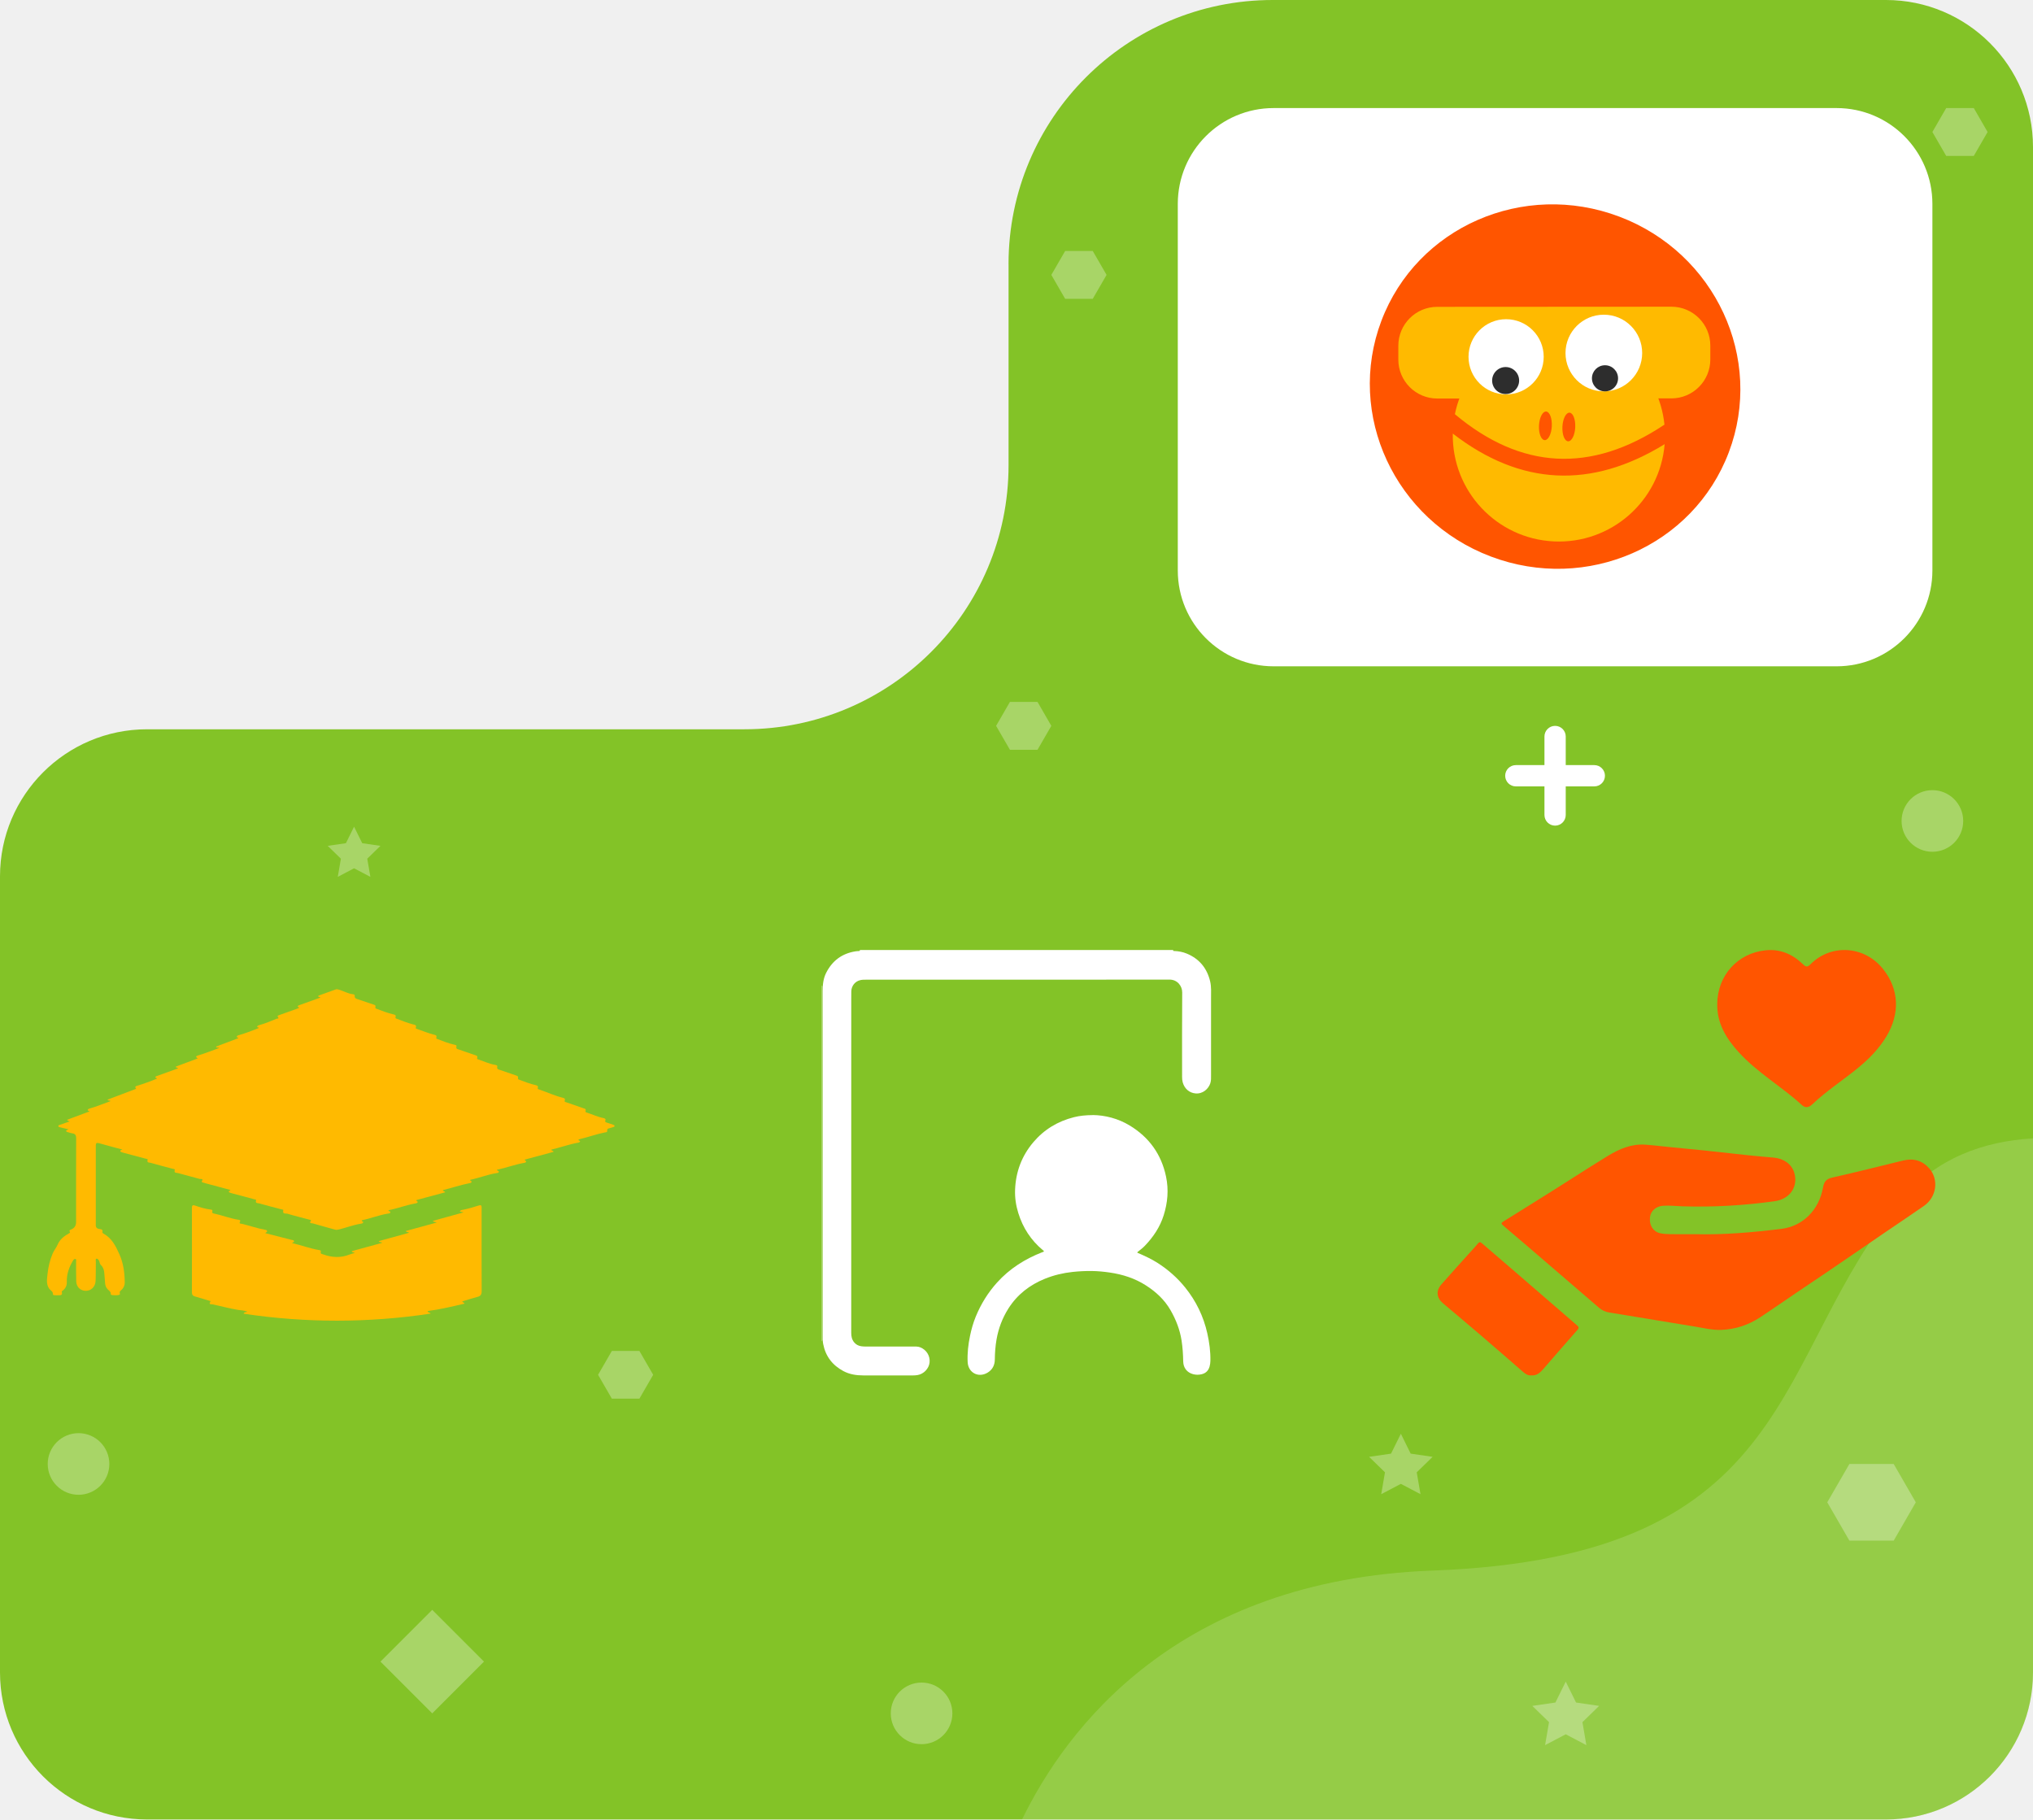
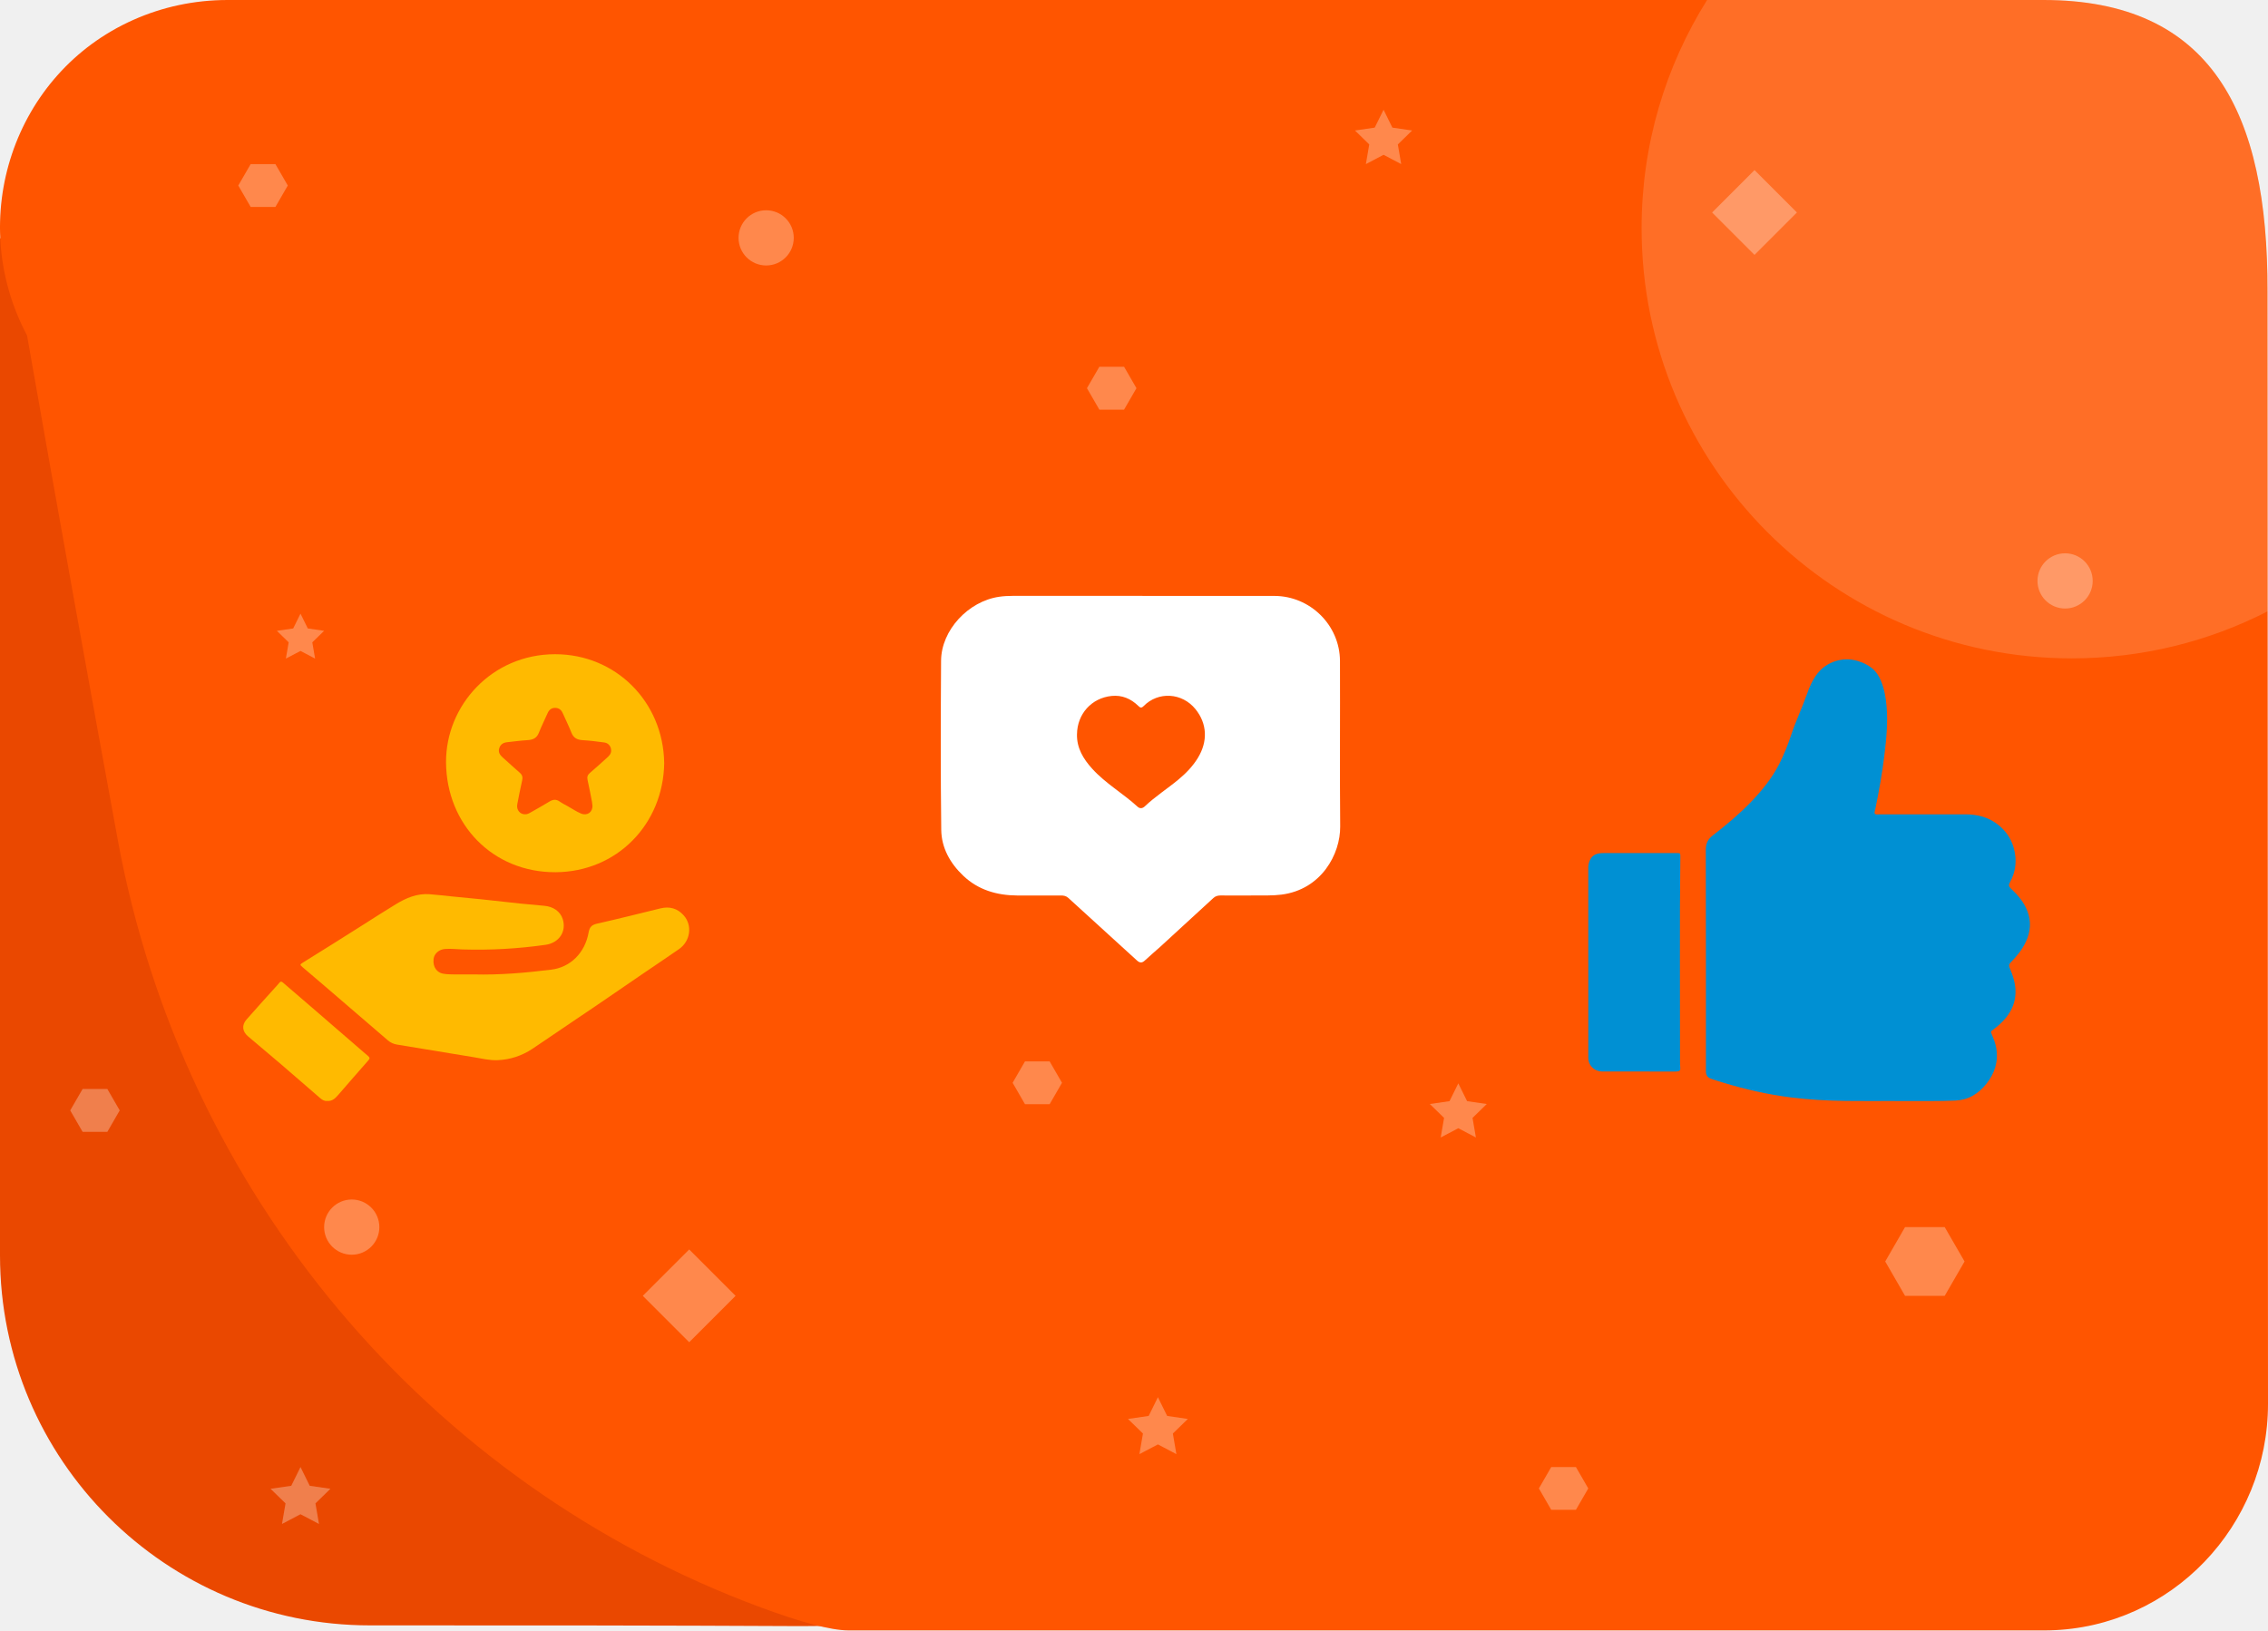
- <svg xmlns="http://www.w3.org/2000/svg" id="Layer_2" viewBox="0 0 875 783.07">
+ <svg xmlns="http://www.w3.org/2000/svg" id="Layer_2" viewBox="0 0 1089.25 783.1">
  <defs>
-     <style>.cls-1{fill:#f50;}.cls-2,.cls-3,.cls-4{fill:#fff;}.cls-5{fill:#ffba00;}.cls-6{fill:#83c327;}.cls-7{fill:#2d2d2d;}.cls-3{opacity:.15;}.cls-4{opacity:.3;}</style>
+     <style>.cls-1{fill:#0090d3;}.cls-2{fill:#f50;}.cls-3{fill:#ea4800;}.cls-4,.cls-5,.cls-6{fill:#fff;}.cls-7{fill:#ffba00;}.cls-5{opacity:.15;}.cls-6{opacity:.3;}</style>
  </defs>
  <g id="Layer_1-2">
-     <path class="cls-6" d="m434.08,113.69v86.49c0,62.79-50.9,113.69-113.69,113.69H63.3c-34.96,0-63.3,28.34-63.3,63.3v342.6c0,34.96,28.34,63.3,63.3,63.3h748.4c34.96,0,63.3-28.34,63.3-63.3V63.3c0-34.96-28.34-63.3-63.3-63.3h-263.94c-62.79,0-113.69,50.9-113.69,113.69Z" />
-     <path class="cls-3" d="m439.89,783.07h371.82c34.96,0,63.3-28.34,63.3-63.3v-229.83c-21.53,1.25-41.64,8.59-56.56,26.27-56.56,67.01-42.96,153.88-201.85,159.74-110.04,4.06-157.76,68.12-176.71,107.13Z" />
-     <rect class="cls-4" x="698.18" y="175.23" width="28.8" height="28.8" transform="translate(342.8 -448.33) rotate(45)" />
-     <rect class="cls-4" x="170.27" y="699.37" width="31.51" height="31.51" transform="translate(560.16 77.92) rotate(45)" />
-     <circle class="cls-4" cx="831.7" cy="353.33" r="13.26" />
-     <circle class="cls-4" cx="704.82" cy="548.09" r="13.26" />
-     <circle class="cls-4" cx="33.8" cy="630.07" r="13.26" />
-     <circle class="cls-4" cx="396.64" cy="737.41" r="13.26" />
-     <polygon class="cls-4" points="152.39 355.8 155.9 362.9 163.74 364.04 158.07 369.57 159.41 377.39 152.39 373.7 145.38 377.39 146.72 369.57 141.04 364.04 148.88 362.9 152.39 355.8" />
-     <polygon class="cls-4" points="673.89 723.74 678.33 732.74 688.26 734.19 681.08 741.19 682.77 751.08 673.89 746.41 665 751.08 666.7 741.19 659.51 734.19 669.45 732.74 673.89 723.74" />
-     <polygon class="cls-4" points="602.93 617.06 607.15 625.62 616.6 627 609.76 633.66 611.38 643.07 602.93 638.63 594.48 643.07 596.09 633.66 589.25 627 598.7 625.62 602.93 617.06" />
-     <polygon class="cls-4" points="534.42 140.27 538.66 148.87 548.15 150.25 541.29 156.94 542.91 166.39 534.42 161.93 525.94 166.39 527.56 156.94 520.69 150.25 530.18 148.87 534.42 140.27" />
-     <polygon class="cls-4" points="470.32 108.02 458.44 108.02 452.49 118.31 458.44 128.61 470.32 128.61 476.27 118.31 470.32 108.02" />
-     <polygon class="cls-4" points="446.55 302.1 434.67 302.1 428.72 312.4 434.67 322.69 446.55 322.69 452.49 312.4 446.55 302.1" />
-     <polygon class="cls-4" points="849.52 46.51 837.64 46.51 831.69 56.81 837.64 67.1 849.52 67.1 855.46 56.81 849.52 46.51" />
-     <polygon class="cls-4" points="275.2 581.42 263.34 581.42 257.41 591.69 263.34 601.96 275.2 601.96 281.13 591.69 275.2 581.42" />
-     <polygon class="cls-4" points="815.04 630.07 795.98 630.07 786.45 646.57 795.98 663.07 815.04 663.07 824.56 646.57 815.04 630.07" />
-     <rect class="cls-2" x="506.92" y="46.51" width="324.78" height="240.26" rx="41.24" ry="41.24" />
-     <path id="Rectangle_859" class="cls-2" d="m669.31,312.4h0c2.53,0,4.58,2.05,4.58,4.58v33.78c0,2.53-2.05,4.58-4.58,4.58h0c-2.53,0-4.58-2.05-4.58-4.58v-33.78c0-2.53,2.05-4.58,4.58-4.58Z" />
-     <path id="Rectangle_860" class="cls-2" d="m647.83,333.87h0c0-2.53,2.05-4.58,4.58-4.58h33.78c2.53,0,4.58,2.05,4.58,4.58h0c0,2.53-2.05,4.58-4.58,4.58h-33.78c-2.53,0-4.58-2.05-4.58-4.58Z" />
+     <path class="cls-3" d="m0,114.25v488.75c0,98.18,79.62,177.76,177.8,177.69,67.25-.05,142.97.02,207.06.36C771.47,783.1,0,114.25,0,114.25Z" />
+     <path class="cls-2" d="m981.64,783.1H407.53c-8.68,0-23.4-4.12-41.84-10.93-160.88-59.5-278.07-199.95-309.1-368.64-12.83-69.78-27.69-151.89-43.61-242.44C-16.73,105.25,6.33,35.2,64.11,9.52,77.83,3.42,93.09,0,109.34,0h872.05c80.69,0,107.88,53.98,107.62,139.91l.24,534.35c.03,58.6-46.33,107.4-104.91,108.81-.9.02-1.8.03-2.7.03Z" />
+     <path class="cls-5" d="m1089.08,293.63l-.07-153.72c.26-85.93-26.93-139.91-107.62-139.91h-161.53c-19.92,31.77-31.45,69.33-31.45,109.6,0,114.12,92.51,206.62,206.62,206.62,33.87,0,65.83-8.15,94.04-22.59Z" />
    <g id="Sdi2Qk">
-       <path class="cls-1" d="m739.1,432.04c-.18,8.32,3.83,14.84,9.13,20.69,8.04,8.9,18.58,14.85,27.35,22.91,1.41,1.3,3.01,1,4.32-.26,6.27-5.97,13.58-10.61,20.21-16.12,4.51-3.75,8.59-7.93,11.7-13.03,6.04-9.9,5.61-20.57-1.44-29.3-8.03-9.95-22.39-10.83-31.22-1.84-1.39,1.42-2.17.88-3.26-.18-4.44-4.32-9.76-6.55-15.97-5.92-12.09,1.23-20.7,10.86-20.83,23.05Z" />
+       <path class="cls-4" d="m548.67,286.23c21.11,0,42.21,0,63.32,0,17.23.01,31.49,14.02,31.56,31.23.1,26.51-.14,53.02.1,79.52.12,13.21-9.02,30.3-28.24,32.72-4.26.54-8.51.35-12.76.4-5.47.07-10.94.03-16.42,0-1.34,0-2.48.3-3.5,1.24-8.46,7.8-16.93,15.58-25.42,23.34-2.46,2.25-5.05,4.37-7.48,6.66-1.41,1.33-2.5,1.17-3.84-.06-5.96-5.48-11.96-10.91-17.95-16.36-4.99-4.54-9.99-9.07-14.96-13.64-1.03-.95-2.2-1.17-3.52-1.17-7.04.02-14.07.05-21.11,0-9.71-.07-18.58-2.63-25.78-9.44-6.32-5.98-10.52-13.41-10.62-22.11-.33-27.07-.25-54.15-.08-81.23.09-14.6,13.01-28.52,27.87-30.69,2.12-.31,4.23-.43,6.37-.43,20.82,0,41.64,0,62.47,0Zm-31.43,66.45c-.14,6.64,3.06,11.85,7.29,16.53,6.42,7.1,14.84,11.86,21.84,18.29,1.13,1.03,2.4.8,3.45-.2,5-4.76,10.85-8.47,16.14-12.87,3.6-2.99,6.86-6.33,9.35-10.41,4.83-7.91,4.48-16.43-1.15-23.4-6.41-7.94-17.88-8.65-24.93-1.47-1.11,1.13-1.73.7-2.6-.15-3.55-3.45-7.79-5.23-12.75-4.73-9.66.98-16.53,8.67-16.63,18.41Z" />
    </g>
-     <path class="cls-1" d="m729.26,531.17c12.96.33,25.2-.79,37.41-2.28,9.16-1.12,16.19-7.96,17.96-17.84.47-2.63,1.49-3.68,4.09-4.27,10.16-2.28,20.26-4.84,30.38-7.31,4.41-1.08,8.22-.04,11.23,3.37,4.25,4.81,3.19,12.38-2.28,16.18-5.9,4.1-11.88,8.08-17.82,12.13-10.63,7.25-21.19,14.6-31.9,21.74-6.96,4.64-13.79,9.45-20.76,14.06-5.07,3.34-10.63,5.16-16.66,5.41-3.87.16-7.64-.79-11.43-1.42-12.26-2.03-24.52-4.06-36.79-6.05-1.73-.28-3.18-.93-4.51-2.08-9.98-8.62-20-17.22-30.01-25.81-3.63-3.12-7.3-6.2-10.93-9.32-1.34-1.15-1.3-1.27.15-2.18,9.39-5.88,18.83-11.69,28.16-17.66,5.46-3.49,10.92-6.97,16.45-10.35,4.97-3.03,10.2-5.27,16.19-4.84,3.69.27,7.37.73,11.06,1.09,4.67.46,9.34.88,14,1.37,6.3.66,12.58,1.4,18.88,2.06,3.73.39,7.47.72,11.2,1.04,4.34.37,7.69,2.74,8.85,6.32,1.95,6.03-1.74,11.5-8.2,12.42-13.23,1.88-26.52,2.64-39.87,2.23-2.81-.09-5.62-.44-8.44-.23-2.92.22-5.19,2.26-5.49,4.78-.51,4.24,1.97,6.47,4.11,6.98,1.49.36,3.07.42,4.61.45,3.66.06,7.33.02,10.35.02Z" />
-     <path class="cls-1" d="m659.09,591.94c-1.4.15-2.49-.57-3.5-1.45-6.21-5.38-12.4-10.78-18.64-16.13-5.28-4.52-10.61-8.98-15.91-13.46-2.72-2.3-3.09-5.34-.73-8.04,4.48-5.13,9.08-10.15,13.62-15.21.72-.8,1.47-1.58,2.14-2.43.56-.72,1.04-.76,1.73-.15,4.65,4.03,9.33,8.01,13.99,12.03,8.95,7.73,17.88,15.49,26.85,23.21.82.7,1.1,1.14.24,2.11-4.89,5.52-9.69,11.11-14.53,16.66-1.38,1.58-2.84,3.06-5.24,2.86Z" />
-     <g id="aqmqyy.tif">
-       <path class="cls-2" d="m504.96,408.87c-.19.49.18.42.45.43,1.86.06,3.66.4,5.37,1.11,5.4,2.24,8.71,6.27,10.06,11.93.58,2.42.38,4.89.39,7.34.02,11,0,21.99,0,32.99,0,1.2.07,2.4-.32,3.57-.81,2.43-3.24,4.64-6.39,4.35-2.56-.23-4.69-1.95-5.48-4.76-.21-.75-.27-1.53-.27-2.32,0-12.12-.05-24.25.05-36.37.02-2.67-1.97-5.55-5.52-5.54-26.96.05-53.92.03-80.89.03-16.54,0-33.08,0-49.62.01-.82,0-1.65,0-2.45.18-2.28.49-3.87,2.44-3.94,4.82-.04,1.18-.02,2.36-.02,3.54,0,47.82,0,95.63-.01,143.45,0,1.51.26,2.89,1.25,4.09.78.95,1.78,1.47,2.96,1.67.61.1,1.23.13,1.85.14,6.8,0,13.6.01,20.4,0,1.1,0,2.19-.08,3.25.34,2.66,1.05,4.3,3.68,4.01,6.5-.27,2.65-2.51,5.01-5.24,5.45-.61.1-1.23.13-1.85.14-7.14,0-14.28,0-21.42,0-3,0-5.9-.44-8.58-1.86-4.74-2.53-7.7-6.41-8.71-11.7-.24-1.24-.2-2.55-.2-3.83,0-35.99,0-71.98,0-107.97,0-13.34.02-26.69-.02-40.03,0-2.72.25-5.36,1.48-7.82,2.63-5.25,6.83-8.39,12.65-9.31.49-.08.99-.1,1.49-.13.29-.02.48-.09.39-.44h134.89Z" />
-       <path class="cls-2" d="m353.75,424.12c.21.35.15.74.15,1.11,0,31.86,0,63.72,0,95.57,0,18.4,0,36.8,0,55.2,0,.43.08.88-.15,1.29v-153.17Z" />
-       <path class="cls-2" d="m470.44,479.9c5.18.08,10.73,1.45,15.73,4.47,8.38,5.06,13.69,12.4,15.7,22.05,1.18,5.64.7,11.15-1.02,16.62-1.59,5.06-4.45,9.31-8.08,13.1-.89.93-1.9,1.71-2.91,2.5-.53.42-.52.44.08.7,2.87,1.23,5.69,2.54,8.33,4.23,4.5,2.89,8.47,6.39,11.82,10.54,4.7,5.83,7.9,12.43,9.54,19.76.87,3.89,1.4,7.83,1.32,11.83-.02.8-.13,1.59-.33,2.37-.48,1.78-1.6,2.93-3.39,3.37-1.24.31-2.5.31-3.74-.02-2.62-.71-4.19-2.73-4.24-5.5-.05-3-.24-5.99-.7-8.95-.72-4.69-2.41-9.01-4.77-13.11-2.58-4.48-6.24-7.86-10.54-10.62-4.76-3.06-10.01-4.75-15.58-5.56-2.59-.38-5.2-.63-7.82-.66-2.73-.03-5.47.11-8.2.4-4.1.44-8.07,1.39-11.89,2.93-6.56,2.65-11.93,6.8-15.74,12.82-2.59,4.1-4.28,8.57-5.11,13.36-.49,2.84-.7,5.71-.73,8.59-.03,2.45-1.03,4.42-3.19,5.69-3.93,2.3-8.28-.04-8.5-4.58-.19-3.79.24-7.54,1.01-11.25.59-2.85,1.37-5.64,2.47-8.32,2.22-5.41,5.26-10.33,9.18-14.68,5.42-6.01,12.07-10.18,19.55-13.09.22-.08.54-.08.58-.35.05-.27-.27-.36-.45-.51-5.1-4.26-8.57-9.6-10.54-15.93-1.02-3.28-1.52-6.64-1.39-10.05.29-7.69,2.85-14.54,7.84-20.44,4.65-5.49,10.52-9.02,17.47-10.78,2.47-.62,4.99-.89,8.22-.91Z" />
+     <path class="cls-7" d="m227.32,468.02c12.96.33,25.2-.79,37.41-2.28,9.16-1.12,16.19-7.96,17.96-17.84.47-2.63,1.49-3.68,4.09-4.27,10.16-2.28,20.26-4.84,30.38-7.31,4.41-1.08,8.22-.04,11.23,3.37,4.25,4.81,3.19,12.38-2.28,16.18-5.9,4.1-11.88,8.08-17.82,12.13-10.63,7.25-21.19,14.6-31.9,21.74-6.96,4.64-13.79,9.45-20.76,14.06-5.07,3.34-10.63,5.16-16.66,5.41-3.87.16-7.64-.79-11.43-1.42-12.26-2.03-24.52-4.06-36.79-6.05-1.73-.28-3.18-.93-4.51-2.08-9.98-8.62-20-17.22-30.01-25.81-3.63-3.12-7.3-6.2-10.93-9.32-1.34-1.15-1.3-1.27.15-2.18,9.39-5.88,18.83-11.69,28.16-17.66,5.46-3.49,10.92-6.97,16.45-10.35,4.97-3.03,10.2-5.27,16.19-4.84,3.69.27,7.37.73,11.06,1.09,4.67.46,9.34.88,14,1.37,6.3.66,12.58,1.4,18.88,2.06,3.73.39,7.47.72,11.2,1.04,4.34.37,7.69,2.74,8.85,6.32,1.95,6.03-1.74,11.5-8.2,12.42-13.23,1.88-26.52,2.64-39.87,2.23-2.81-.09-5.62-.44-8.44-.23-2.92.22-5.19,2.26-5.49,4.78-.51,4.24,1.97,6.47,4.11,6.98,1.49.36,3.07.42,4.61.45,3.66.06,7.33.02,10.35.02Z" />
+     <path class="cls-7" d="m319,366.39c-.39,29.63-22.86,52.39-52.15,52.54-30.16.15-52.42-22.94-52.63-52.72-.19-27.24,21.91-51.99,52.4-51.98,29.11,0,51.9,22.81,52.37,52.16Zm-25.48-5.83c0-2.03-1.25-3.67-3.3-3.94-3.44-.47-6.88-.91-10.34-1.11-2.66-.15-4.46-1.04-5.48-3.68-1.21-3.15-2.77-6.16-4.12-9.26-.72-1.65-1.9-2.56-3.67-2.57-1.8-.01-2.93.97-3.64,2.6-1.37,3.14-2.93,6.2-4.18,9.38-1.02,2.6-2.89,3.37-5.47,3.52-3.27.19-6.53.65-9.79,1-1.91.2-3.27,1.11-3.8,3.03-.53,1.92.48,3.2,1.82,4.39,2.71,2.39,5.34,4.87,8.08,7.23,1.23,1.06,1.5,2.17,1.14,3.72-.86,3.79-1.61,7.62-2.34,11.44-.55,2.86,1.58,5.17,4.33,4.77.9-.13,1.67-.61,2.44-1.05,2.94-1.67,5.88-3.33,8.77-5.08,1.67-1.01,3.18-1.12,4.83.04,1.22.86,2.58,1.54,3.89,2.26,2.14,1.18,4.14,2.6,6.41,3.52,2.96,1.2,5.61-.7,5.43-3.87-.03-.56-.1-1.12-.2-1.67-.69-3.54-1.35-7.1-2.14-10.62-.32-1.42,0-2.4,1.1-3.34,2.74-2.35,5.43-4.77,8.11-7.2,1.04-.94,2.11-1.91,2.12-3.49Z" />
+     <path class="cls-7" d="m157.15,528.79c-1.4.15-2.49-.57-3.5-1.45-6.21-5.38-12.4-10.78-18.64-16.13-5.28-4.52-10.61-8.98-15.91-13.46-2.72-2.3-3.09-5.34-.73-8.04,4.48-5.13,9.08-10.15,13.62-15.21.72-.8,1.47-1.58,2.14-2.43.56-.72,1.04-.76,1.73-.15,4.65,4.03,9.33,8.01,13.99,12.03,8.95,7.73,17.88,15.49,26.85,23.21.82.7,1.1,1.14.24,2.11-4.89,5.52-9.69,11.11-14.53,16.66-1.38,1.58-2.84,3.06-5.24,2.86Z" />
+     <g id="LSLlBJ">
+       <path class="cls-1" d="m909.95,528.82c-7.79,0-15.58.09-23.37-.02-8.9-.13-17.78-.59-26.64-1.72-10.99-1.4-21.72-3.84-32.3-7.06-1.96-.6-3.93-1.19-5.86-1.88-1.77-.63-2.46-1.71-2.48-3.63-.01-1.08,0-2.17,0-3.26,0-34.37.02-68.74-.06-103.11,0-2.99.99-5.03,3.3-6.83,6.33-4.92,12.51-10.04,18.09-15.81,5.42-5.61,10.37-11.62,13.92-18.64,2.22-4.39,4.06-8.97,5.61-13.64,2.23-6.7,5.27-13.08,7.62-19.73,1.25-3.56,2.74-6.99,5.09-10,4.45-5.71,12.29-8.17,19.21-6.05,2.51.77,4.85,1.77,6.91,3.45,2.08,1.69,3.46,3.86,4.44,6.29,1.58,3.87,2.28,7.95,2.64,12.1.68,7.88-.11,15.69-1.06,23.5-1.04,8.54-2.54,17-4.27,25.42-.12.61-.32,1.2-.42,1.81-.14.77.17,1.16,1,1.15,1.94-.03,3.87-.02,5.81-.02,12.25,0,24.49,0,36.74-.01,5.91,0,11.36,1.4,16.02,5.21,3.44,2.82,5.9,6.32,7.16,10.62,1.74,5.9,1.2,11.57-1.8,16.96-.63,1.13-.54,1.83.46,2.78,3.37,3.18,6.39,6.63,8.05,11.08,1.84,4.93,1.44,9.67-.73,14.42-1.8,3.92-4.49,7.12-7.42,10.17-.73.76-.89,1.35-.48,2.33,1.64,3.91,2.99,7.87,2.86,12.23-.13,4.46-1.74,8.3-4.45,11.72-1.96,2.47-4.36,4.49-6.88,6.36-.74.55-.38,1.1-.15,1.64.95,2.17,1.82,4.35,2.22,6.71,1.12,6.5-.72,12.17-4.75,17.24-1.83,2.3-3.98,4.24-6.53,5.69-2.57,1.45-5.38,2.18-8.32,2.32-7.9.37-15.8.2-23.71.24-1.82.01-3.64,0-5.46,0,0-.01,0-.03,0-.04Z" />
+       <path class="cls-1" d="m762.8,462.28c0-14.84,0-29.68,0-44.52,0-.93-.04-1.85.17-2.78.79-3.42,2.65-5.01,6.16-5.22.5-.03,1.01-.03,1.51-.03,11.55,0,23.09,0,34.64,0,1.7,0,1.75.06,1.73,1.77-.38,32.58-.1,65.16-.15,97.74,0,1.16,0,2.32.11,3.48.14,1.41-.25,1.81-1.65,1.93-.19.02-.39.02-.58.02-11.74,0-23.48,0-35.22-.02-3.29,0-6.05-2.26-6.6-5.31-.12-.64-.11-1.31-.11-1.97,0-15.03,0-30.06,0-45.1Z" />
    </g>
-     <g id="kTiSxb.tif">
-       <path class="cls-5" d="m29.46,486.03c-1.27-.3-2.41-.56-3.54-.84-.32-.08-.79-.12-.81-.55-.02-.45.46-.45.77-.56,1.35-.47,2.69-.93,4.09-1.42-.31-.33-.76-.09-1.11-.71,3.23-1.2,6.43-2.39,9.63-3.59-.12-.46-.78-.14-.73-.64.04-.43.46-.52.78-.61,3.05-.86,5.97-2.12,8.99-3.18-.26-.48-.79-.01-1.29-.64,4.15-1.57,8.22-3.11,12.38-4.69-.84-.94-.14-1.13.6-1.36,2.82-.87,5.59-1.86,8.32-3.01-.03-.47-.76-.15-.65-.65.09-.41.53-.44.84-.55,2.96-1.08,5.94-2.15,8.94-3.23-.29-.39-.76-.09-1.06-.72,3.13-1.17,6.24-2.34,9.52-3.56-1.08-.61-.8-1,.04-1.24,3.08-.89,6.05-2.13,9.35-3.31-.65-.09-1.04-.14-1.42-.19l-.09-.34c3.2-1.21,6.4-2.42,9.61-3.64-.13-.39-.8-.16-.71-.64.08-.45.55-.54.92-.65,2.91-.84,5.75-1.92,8.55-3.05-.04-.54-.79-.11-.7-.61.08-.44.56-.55.92-.65,2.56-.7,5-1.75,7.45-2.75.3-.12,1.3.14.48-.9-.34-.43.53-.62.94-.77,2.61-.94,5.23-1.87,7.85-2.81.16-.06.3-.15.45-.23-.06-.43-.68-.15-.63-.55.06-.48.56-.53.9-.66,2.93-1.07,5.87-2.12,8.84-3.18-.25-.42-.74-.12-.94-.55.04-.08.08-.25.16-.29,2.45-.89,4.9-1.77,7.34-2.66.53-.19,1.02-.05,1.52.11,2.03.62,3.91,1.74,6.05,1.96.31.03.7.23.66.55-.18,1.35.84,1.41,1.6,1.68,2.08.74,4.19,1.41,6.28,2.13.54.19,1.29.22,1.01,1.21-.15.53.3.59.6.71,2.31.9,4.63,1.77,7.03,2.34.66.16,1.36.21,1.04,1.25-.17.55.3.57.59.69,2.3.92,4.62,1.77,7.01,2.42.67.18,1.55.17,1.13,1.41-.16.47.42.5.71.6,2.33.83,4.63,1.74,7.03,2.38.63.17,1.48.21,1.07,1.36-.14.41.33.48.59.58,2.35.89,4.69,1.84,7.15,2.38.42.09,1.09.18.95.69-.33,1.22.51,1.22,1.15,1.44,2.33.82,4.67,1.62,7.01,2.42.52.18,1.03.3.75,1.1-.21.62.35.66.67.77,2.37.82,4.68,1.89,7.17,2.3.39.06.94.22.82.67-.32,1.27.6,1.29,1.28,1.53,2.17.76,4.35,1.49,6.52,2.24.59.2,1.35.26,1.11,1.3-.11.49.36.56.66.67,2.27.86,4.55,1.73,6.91,2.28.63.15,1.24.27.94,1.2-.17.56.31.59.59.68,3.41,1.15,6.69,2.7,10.19,3.57.58.15,1.12.28.84,1.16-.23.71.43.69.77.81,2.41.87,4.83,1.69,7.25,2.53.57.19,1.26.22.92,1.21-.17.5.33.58.63.68,2.35.77,4.6,1.86,7.03,2.33.49.09,1.13.34.92.88-.36.95.27.97.74,1.14.85.32,1.72.59,2.59.87.25.08.55.16.57.47.04.42-.32.47-.61.56-.46.13-.92.26-1.37.4-.6.18-1.29.14-1.17,1.22.07.64-.69.59-1.11.67-3.66.73-7.17,2.05-10.8,2.88-.16.04-.31.13-.45.2-.11.63.81.25.66.77-.15.51-.67.51-1.08.59-3.83.7-7.49,2.07-11.27,2.93.11.69.79.28.96.97-4.12,1.11-8.26,2.22-12.32,3.32-.23.68.78.43.49.97-.23.43-.73.44-1.15.51-3.87.71-7.58,2.12-11.44,2.93.14.58,1.02.28.84.92-.14.5-.7.45-1.11.52-3.81.61-7.41,2.1-11.14,2.85-.21.7.75.43.56.92-.21.53-.77.52-1.22.61-3.77.74-7.41,2.02-11.14,2.91.1.69.77.29.96.96-4.14,1.11-8.27,2.23-12.33,3.32-.23.68.78.43.49.97-.23.43-.73.44-1.15.52-3.88.71-7.57,2.14-11.44,2.91.14.6,1.02.3.85.93-.14.51-.7.45-1.11.52-3.81.61-7.41,2.1-11.14,2.85-.21.7.74.42.56.92-.18.49-.68.52-1.1.58-3.17.51-6.18,1.69-9.29,2.46-.6.15-1.16.23-1.77.06-3.17-.9-6.35-1.73-9.51-2.67-.36-.11-1.82.17-.8-1.21.19-.26-.42-.33-.66-.39-3.18-.86-6.38-1.63-9.53-2.58-.63-.19-2.2.35-1.71-1.5.07-.27-.55-.3-.88-.38-3.18-.84-6.37-1.66-9.54-2.56-.56-.16-1.78.09-1.29-1.36.09-.26-.38-.29-.61-.35-3.22-.87-6.44-1.73-9.66-2.59-.21-.06-.42-.1-.63-.18-.32-.12-.75-.15-.85-.53-.12-.47.57-.29.67-.77-3.54-.95-7.05-1.89-10.55-2.83-.46-.12-.92-.24-1.37-.4-.19-.07-.54-.23-.41-.43.96-1.39-.47-.96-.82-1.06-3.13-.88-6.28-1.65-9.41-2.55-.57-.16-1.89.14-1.34-1.43.09-.25-.55-.3-.87-.39-3.18-.85-6.37-1.66-9.53-2.58-.56-.16-1.78.1-1.3-1.36.1-.31-.44-.32-.72-.39-3.22-.86-6.45-1.71-9.67-2.57-.25-.07-.51-.12-.75-.23-.27-.11-.65-.16-.64-.56.01-.4.45-.33.93-.6-1.42-.37-2.61-.68-3.8-1.01-2.13-.58-4.27-1.15-6.39-1.75-.89-.25-1.28-.02-1.28,1.01.02,11.43.02,22.85,0,34.28,0,1.15.62,1.5,1.5,1.66.78.14,1.67.08,1.32,1.39-.03.11.15.3.25.44.05.07.14.11.21.15,3.54,1.88,5.27,5.28,6.87,8.86,1.73,3.88,2.26,7.95,2.31,12.15.01,1.1-.36,2.03-1.03,2.85-.48.6-1.47.89-1.04,2.04.08.22-.24.47-.51.52-.99.18-1.98.15-2.97.03-.17-.02-.47-.27-.46-.39.06-1.11-.79-1.51-1.38-2.13-.73-.77-1.03-1.74-1.09-2.83-.08-1.45-.22-2.89-.35-4.33-.11-1.26-.51-2.39-1.44-3.24-.51-.46-.47-1.15-.73-1.7-.25-.53-.64-1.15-1.22-1.01-.45.1-.21.79-.22,1.22-.05,2.81.03,5.63-.12,8.43-.14,2.56-2.07,4.26-4.41,4.15-2.21-.1-3.83-1.71-3.91-4.07-.09-2.85-.04-5.71-.06-8.57,0-.37.2-.93-.31-1.05-.46-.1-.8.32-1.03.71-1.66,2.8-2.76,5.77-2.65,9.14.05,1.5-.49,2.74-1.64,3.66-.23.18-.63.33-.53.7.43,1.58-.66,1.34-1.49,1.4-.52.04-1.04,0-1.56-.01-.3-.01-.76-.06-.75-.39.06-1.29-1.06-1.65-1.62-2.45-1.34-1.9-.95-4.08-.73-6.18.32-3.07,1-6.02,2.21-8.9.59-1.4,1.56-2.48,2.12-3.8,1.07-2.51,3.02-3.84,5.15-5.05.12-.07.29-.09.18-.37-.32-.78-.27-.85.5-1.15q2.15-.86,2.15-3.21c0-12.02-.02-24.03.03-36.05,0-1.39-.43-1.98-1.69-2.13-.59-.07-1.17-.31-1.75-.47-.33-.09-.8-.13-.85-.51-.08-.58.62-.32.93-.77Z" />
-       <path class="cls-5" d="m114.19,530.73c3.9,1,7.63,1.95,11.37,2.91.36.09.86,0,.99.48.15.61-.59.47-.82.89,3.97.91,7.76,2.36,11.73,3.02.37.06.77.2.63.65-.33,1.04.48,1,.98,1.18,3.79,1.39,7.59,1.6,11.4.06.68-.27,1.4-.42,2.15-.64-.32-.44-.97-.05-1.25-.79,4.37-1.2,8.72-2.39,13.1-3.59-.33-.55-1.05.02-1.44-.74,4.35-1.2,8.64-2.38,12.99-3.58-.37-.56-.96-.07-1.37-.78,4.45-1.21,8.82-2.41,13.26-3.62-.47-.39-1.08-.07-1.63-.72,4.41-1.22,8.7-2.41,13.24-3.67-.67-.16-1.1-.26-1.62-.38.24-.57.7-.62,1.09-.69,2.44-.43,4.79-1.17,7.15-1.92.95-.3,1.15.09,1.14.96-.02,1.63,0,3.26,0,4.9,0,10.34-.03,20.68.03,31.01,0,1.45-.45,2.13-1.76,2.47-2.21.58-4.38,1.3-6.57,1.96.07.64.76.24.93.97-5.25,1.22-10.49,2.5-15.87,3.19.23.84.86.47,1.33,1.1-26.92,4.03-53.64,4.06-80.52.04.39-.96,1.05-.53,1.59-.91-1.36-.55-2.73-.52-4.03-.74-3.71-.62-7.35-1.63-11.03-2.39-.3-.06-1.77.22-.83-1.17.23-.34-.38-.35-.62-.42-1.99-.61-3.98-1.23-5.98-1.78-.99-.27-1.37-.8-1.36-1.92.04-12.02.03-24.03,0-36.05,0-1.14.2-1.55,1.39-1.15,2.22.75,4.45,1.46,6.79,1.72.36.04.8.16.65.63-.34,1.07.51,1.04.99,1.14,3.42.76,6.71,2.06,10.19,2.6.46.07,1.09.08.62,1.02-.37.74.51.66.83.73,3.33.77,6.57,1.95,9.94,2.54.38.07.83.07.96.54.14.5-.4.49-.74.9Z" />
-     </g>
-     <g id="Group_51">
-       <g id="Group_55">
-         <ellipse id="Ellipse_22" class="cls-1" cx="669.31" cy="166.39" rx="78.19" ry="79.94" transform="translate(276.78 733.46) rotate(-69.27)" />
-         <g id="Group_52">
-           <path id="Path_107" class="cls-5" d="m716.46,191.17c-2.03,24.56-23.18,43.07-47.79,41.84-24.61-1.23-43.81-21.76-43.39-46.4,29.14,22.48,59.53,24,91.18,4.55Z" />
-           <path id="Path_108" class="cls-5" d="m673.22,141.78c-22.54-1.12-42.52,14.37-47.04,36.48,28.41,23.81,58.45,25.67,90.2,4.5-2.29-22.45-20.63-39.86-43.16-40.98Zm-5.32,41.63c-.17,3.4-1.55,6.1-3.07,6.02-1.52-.08-2.62-2.9-2.45-6.3.17-3.4,1.54-6.1,3.06-6.02,1.52.08,2.62,2.89,2.45,6.3h0Zm10.08.5c-.17,3.4-1.54,6.1-3.07,6.02-1.52-.07-2.62-2.89-2.45-6.3.17-3.4,1.54-6.1,3.06-6.02,1.52.08,2.62,2.89,2.45,6.3h0Z" />
-         </g>
-         <path class="cls-5" d="m736.12,148.75c0-9.26-7.51-16.76-16.77-16.75l-100.76.06c-9.26,0-16.76,7.51-16.75,16.77v5.94c0,9.26,7.52,16.76,16.77,16.75l100.76-.06c9.26,0,16.76-7.51,16.75-16.77v-5.94Z" />
-         <g id="Group_53">
-           <circle id="Ellipse_23" class="cls-2" cx="648.23" cy="153.56" r="16.18" />
-           <circle id="Ellipse_24" class="cls-7" cx="648.02" cy="163.78" r="5.81" />
-         </g>
-         <g id="Group_54">
-           <circle id="Ellipse_25" class="cls-2" cx="690.29" cy="151.94" r="16.5" />
-           <circle id="Ellipse_26" class="cls-7" cx="690.79" cy="162.82" r="5.62" />
-         </g>
-       </g>
-     </g>
+     <rect class="cls-6" x="828.24" y="87.66" width="28.8" height="28.8" transform="translate(318.97 -565.94) rotate(45)" />
+     <rect class="cls-6" x="315.25" y="606.65" width="31.51" height="31.51" transform="translate(537.05 -51.76) rotate(45)" />
+     <circle class="cls-6" cx="991.8" cy="279.02" r="13.26" />
+     <circle class="cls-6" cx="367.96" cy="114.25" r="13.26" />
+     <circle class="cls-6" cx="168.93" cy="589.4" r="13.26" />
+     <polygon class="cls-6" points="144.32 294.74 147.83 301.85 155.67 302.99 149.99 308.52 151.33 316.33 144.32 312.65 137.3 316.33 138.64 308.52 132.97 302.99 140.81 301.85 144.32 294.74" />
+     <polygon class="cls-6" points="556.11 671.09 560.55 680.09 570.48 681.54 563.29 688.54 564.99 698.44 556.11 693.77 547.22 698.44 548.92 688.54 541.73 681.54 551.67 680.09 556.11 671.09" />
+     <polygon class="cls-6" points="144.32 704.64 148.76 713.64 158.69 715.08 151.51 722.09 153.2 731.98 144.32 727.31 135.43 731.98 137.13 722.09 129.94 715.08 139.88 713.64 144.32 704.64" />
+     <polygon class="cls-6" points="700.38 520.34 704.6 528.9 714.05 530.27 707.21 536.94 708.83 546.35 700.38 541.9 691.92 546.35 693.54 536.94 686.7 530.27 696.15 528.9 700.38 520.34" />
+     <polygon class="cls-6" points="664.48 52.71 668.72 61.3 678.2 62.68 671.34 69.37 672.96 78.82 664.48 74.36 655.99 78.82 657.61 69.37 650.75 62.68 660.23 61.3 664.48 52.71" />
+     <polygon class="cls-6" points="132.27 78.82 120.39 78.82 114.44 89.11 120.39 99.4 132.27 99.4 138.22 89.11 132.27 78.82" />
+     <polygon class="cls-6" points="539.86 176.16 527.98 176.16 522.03 186.45 527.98 196.75 539.86 196.75 545.81 186.45 539.86 176.16" />
+     <polygon class="cls-6" points="51.55 523.05 39.67 523.05 33.72 533.34 39.67 543.64 51.55 543.64 57.5 533.34 51.55 523.05" />
+     <polygon class="cls-6" points="504.12 509.81 492.26 509.81 486.33 520.08 492.26 530.35 504.12 530.35 510.05 520.08 504.12 509.81" />
+     <polygon class="cls-6" points="756.87 704.64 745.01 704.64 739.08 714.91 745.01 725.18 756.87 725.18 762.8 714.91 756.87 704.64" />
+     <polygon class="cls-6" points="933.99 589.4 914.93 589.4 905.41 605.9 914.93 622.4 933.99 622.4 943.52 605.9 933.99 589.4" />
  </g>
</svg>
